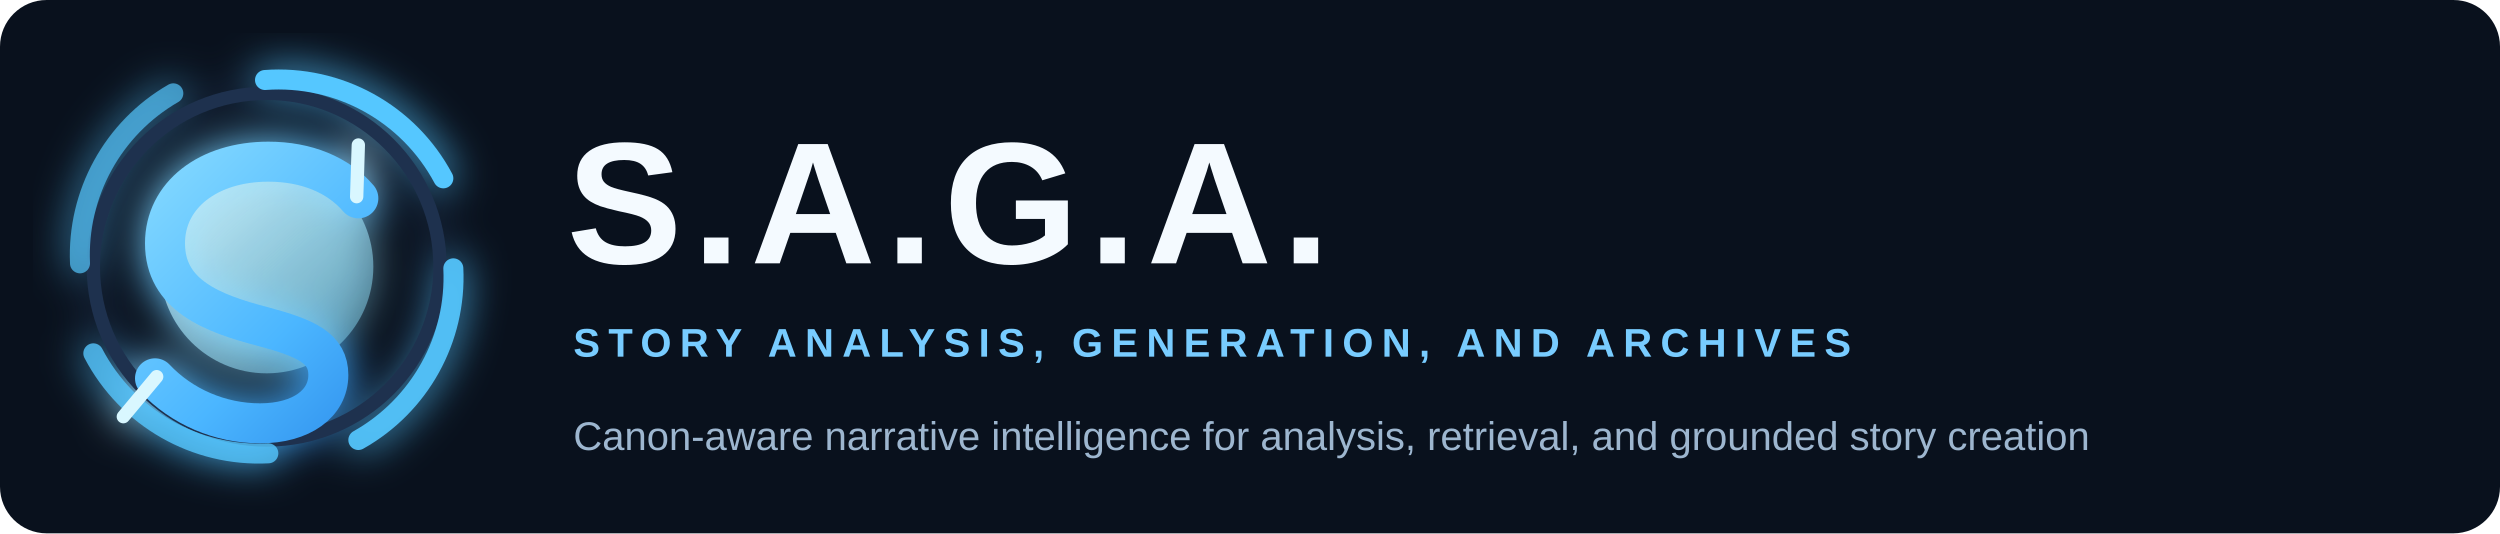
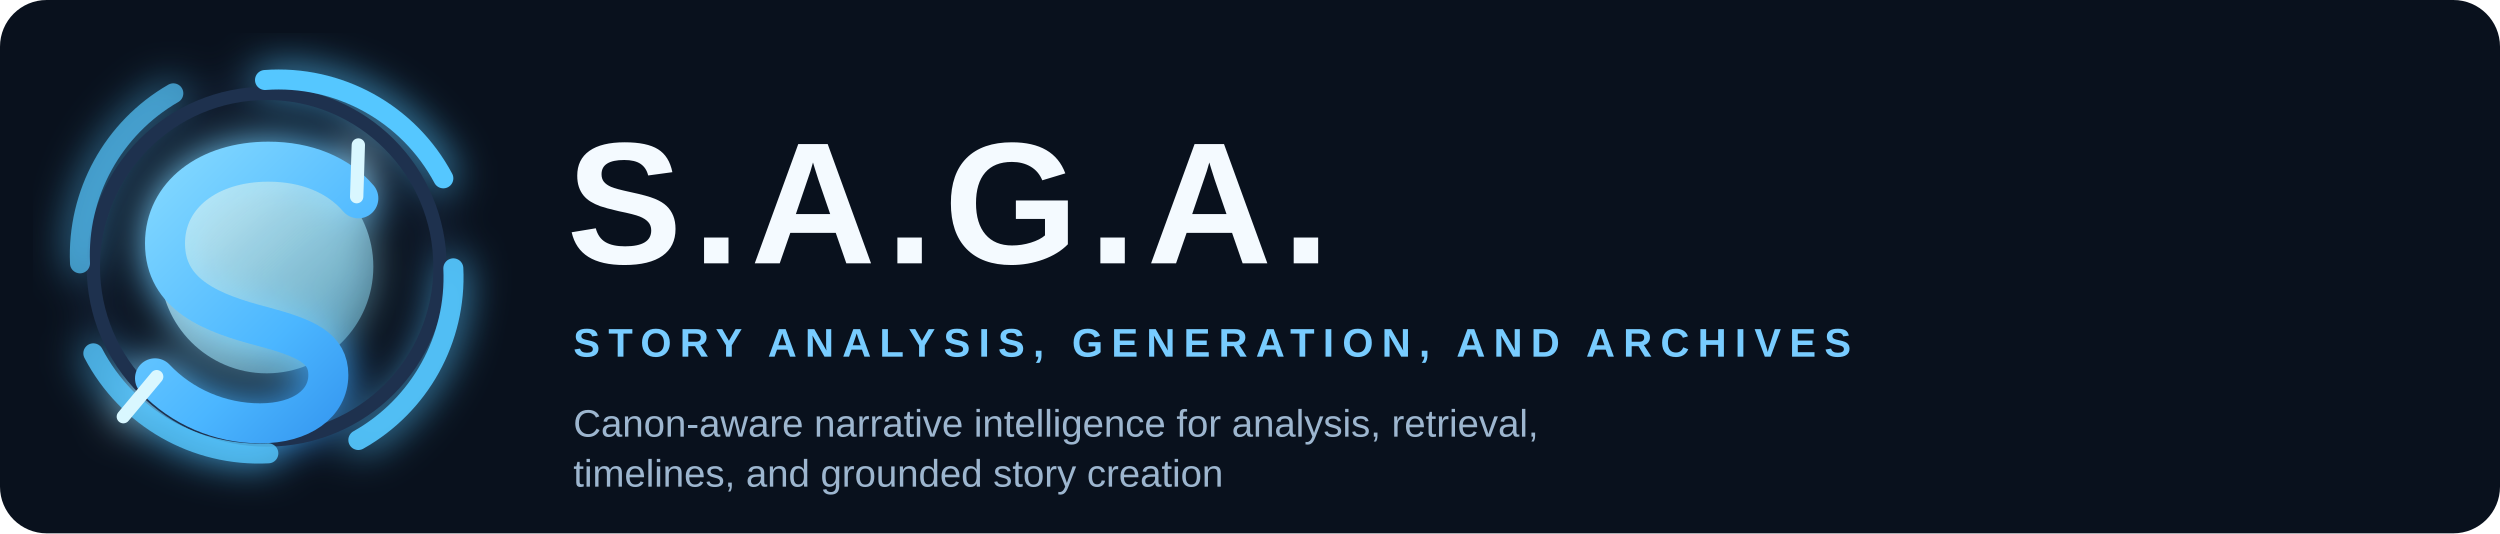
<svg xmlns="http://www.w3.org/2000/svg" width="1500" height="320" viewBox="0 0 1500 320" fill="none">
  <defs>
    <linearGradient id="sagaCore" x1="38" y1="36" x2="286" y2="282" gradientUnits="userSpaceOnUse">
      <stop offset="0" stop-color="#9BE7FF" />
      <stop offset="0.52" stop-color="#4BB6FF" />
      <stop offset="1" stop-color="#1267D9" />
    </linearGradient>
    <linearGradient id="sagaGlow" x1="66" y1="52" x2="255" y2="265" gradientUnits="userSpaceOnUse">
      <stop offset="0" stop-color="#DDF8FF" stop-opacity="0.95" />
      <stop offset="1" stop-color="#5ED5FF" stop-opacity="0.18" />
    </linearGradient>
    <filter id="softGlow" x="0" y="0" width="320" height="320" filterUnits="userSpaceOnUse" color-interpolation-filters="sRGB">
      <feGaussianBlur stdDeviation="12" result="blur" />
      <feMerge>
        <feMergeNode in="blur" />
        <feMergeNode in="SourceGraphic" />
      </feMerge>
    </filter>
  </defs>
  <rect width="1500" height="320" rx="28" fill="#09111D" />
  <g transform="translate(20 20)" filter="url(#softGlow)">
    <circle cx="140" cy="140" r="104" stroke="#1E314E" stroke-width="8" />
    <path d="M139 28 A112 112 0 0 1 246 87" stroke="#55C7FF" stroke-width="12" stroke-linecap="round" />
    <path d="M252 141 A112 112 0 0 1 195 244" stroke="#55C7FF" stroke-width="12" stroke-linecap="round" opacity="0.92" />
    <path d="M141 252 A112 112 0 0 1 36 192" stroke="#55C7FF" stroke-width="12" stroke-linecap="round" opacity="0.8" />
    <path d="M28 138 A112 112 0 0 1 84 36" stroke="#55C7FF" stroke-width="12" stroke-linecap="round" opacity="0.68" />
    <circle cx="140" cy="140" r="64" fill="url(#sagaGlow)" opacity="0.95" />
    <path d="M195 99C183 85 164 77 141 77C105 77 79 97 79 126C79 157 107 168 138 176C164 183 177 189 177 205C177 222 161 234 136 234C112 234 89 224 73 207" stroke="url(#sagaCore)" stroke-width="24" stroke-linecap="round" stroke-linejoin="round" />
    <path d="M194 98L195 67" stroke="#D9F7FF" stroke-width="8" stroke-linecap="round" />
    <path d="M74 206L54 230" stroke="#D9F7FF" stroke-width="8" stroke-linecap="round" />
  </g>
  <g transform="translate(340 66)">
    <text x="0" y="92" fill="#F4FAFF" font-size="104" font-weight="800" font-family="Segoe UI, Arial, sans-serif" letter-spacing="6">S.A.G.A.</text>
    <text x="4" y="148" fill="#78CCFF" font-size="24" font-weight="700" font-family="Segoe UI, Arial, sans-serif" letter-spacing="5">STORY ANALYSIS, GENERATION, AND ARCHIVES</text>
-     <text x="4" y="204" fill="#9DB6CF" font-size="24" font-weight="400" font-family="Segoe UI, Arial, sans-serif">
-       Canon-aware narrative intelligence for analysis, retrieval, and grounded story creation
+     <text x="4" y="196" fill="#9DB6CF" font-size="23" font-weight="400" font-family="Segoe UI, Arial, sans-serif">
+       <tspan x="4" dy="0">Canon-aware narrative intelligence for analysis, retrieval,</tspan>
+       <tspan x="4" dy="30">timelines, and grounded story creation</tspan>
    </text>
  </g>
</svg>
